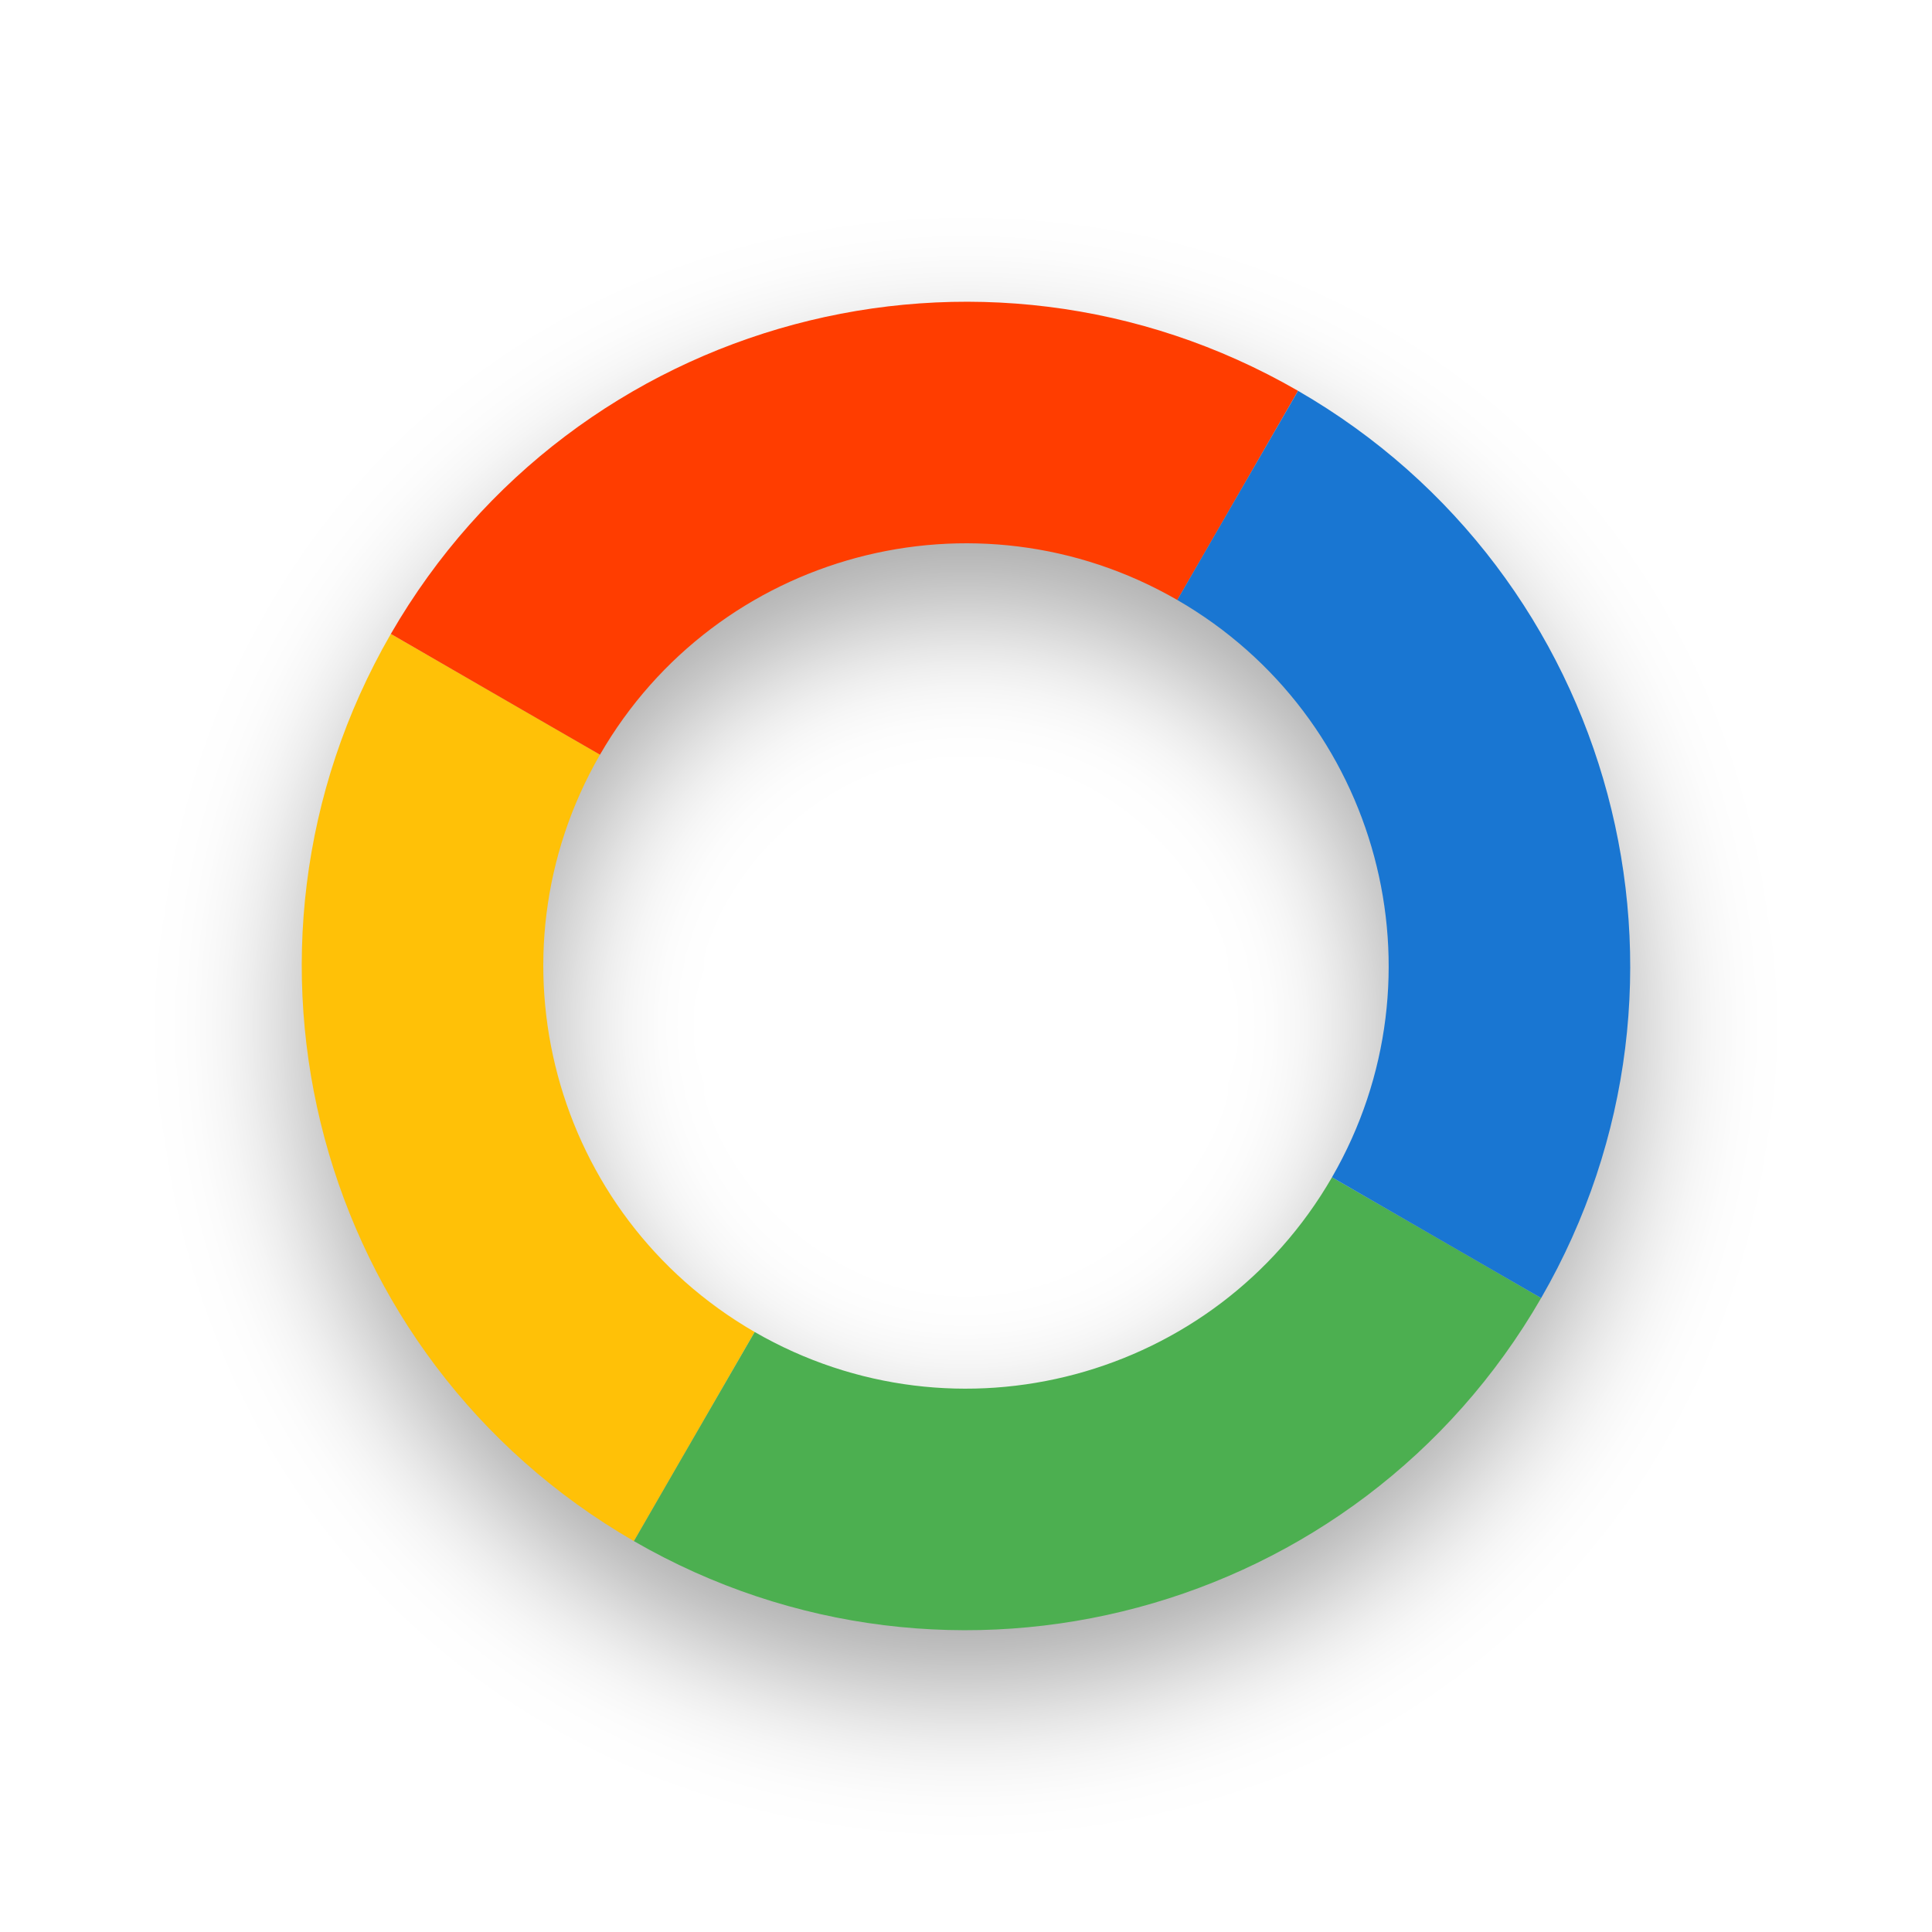
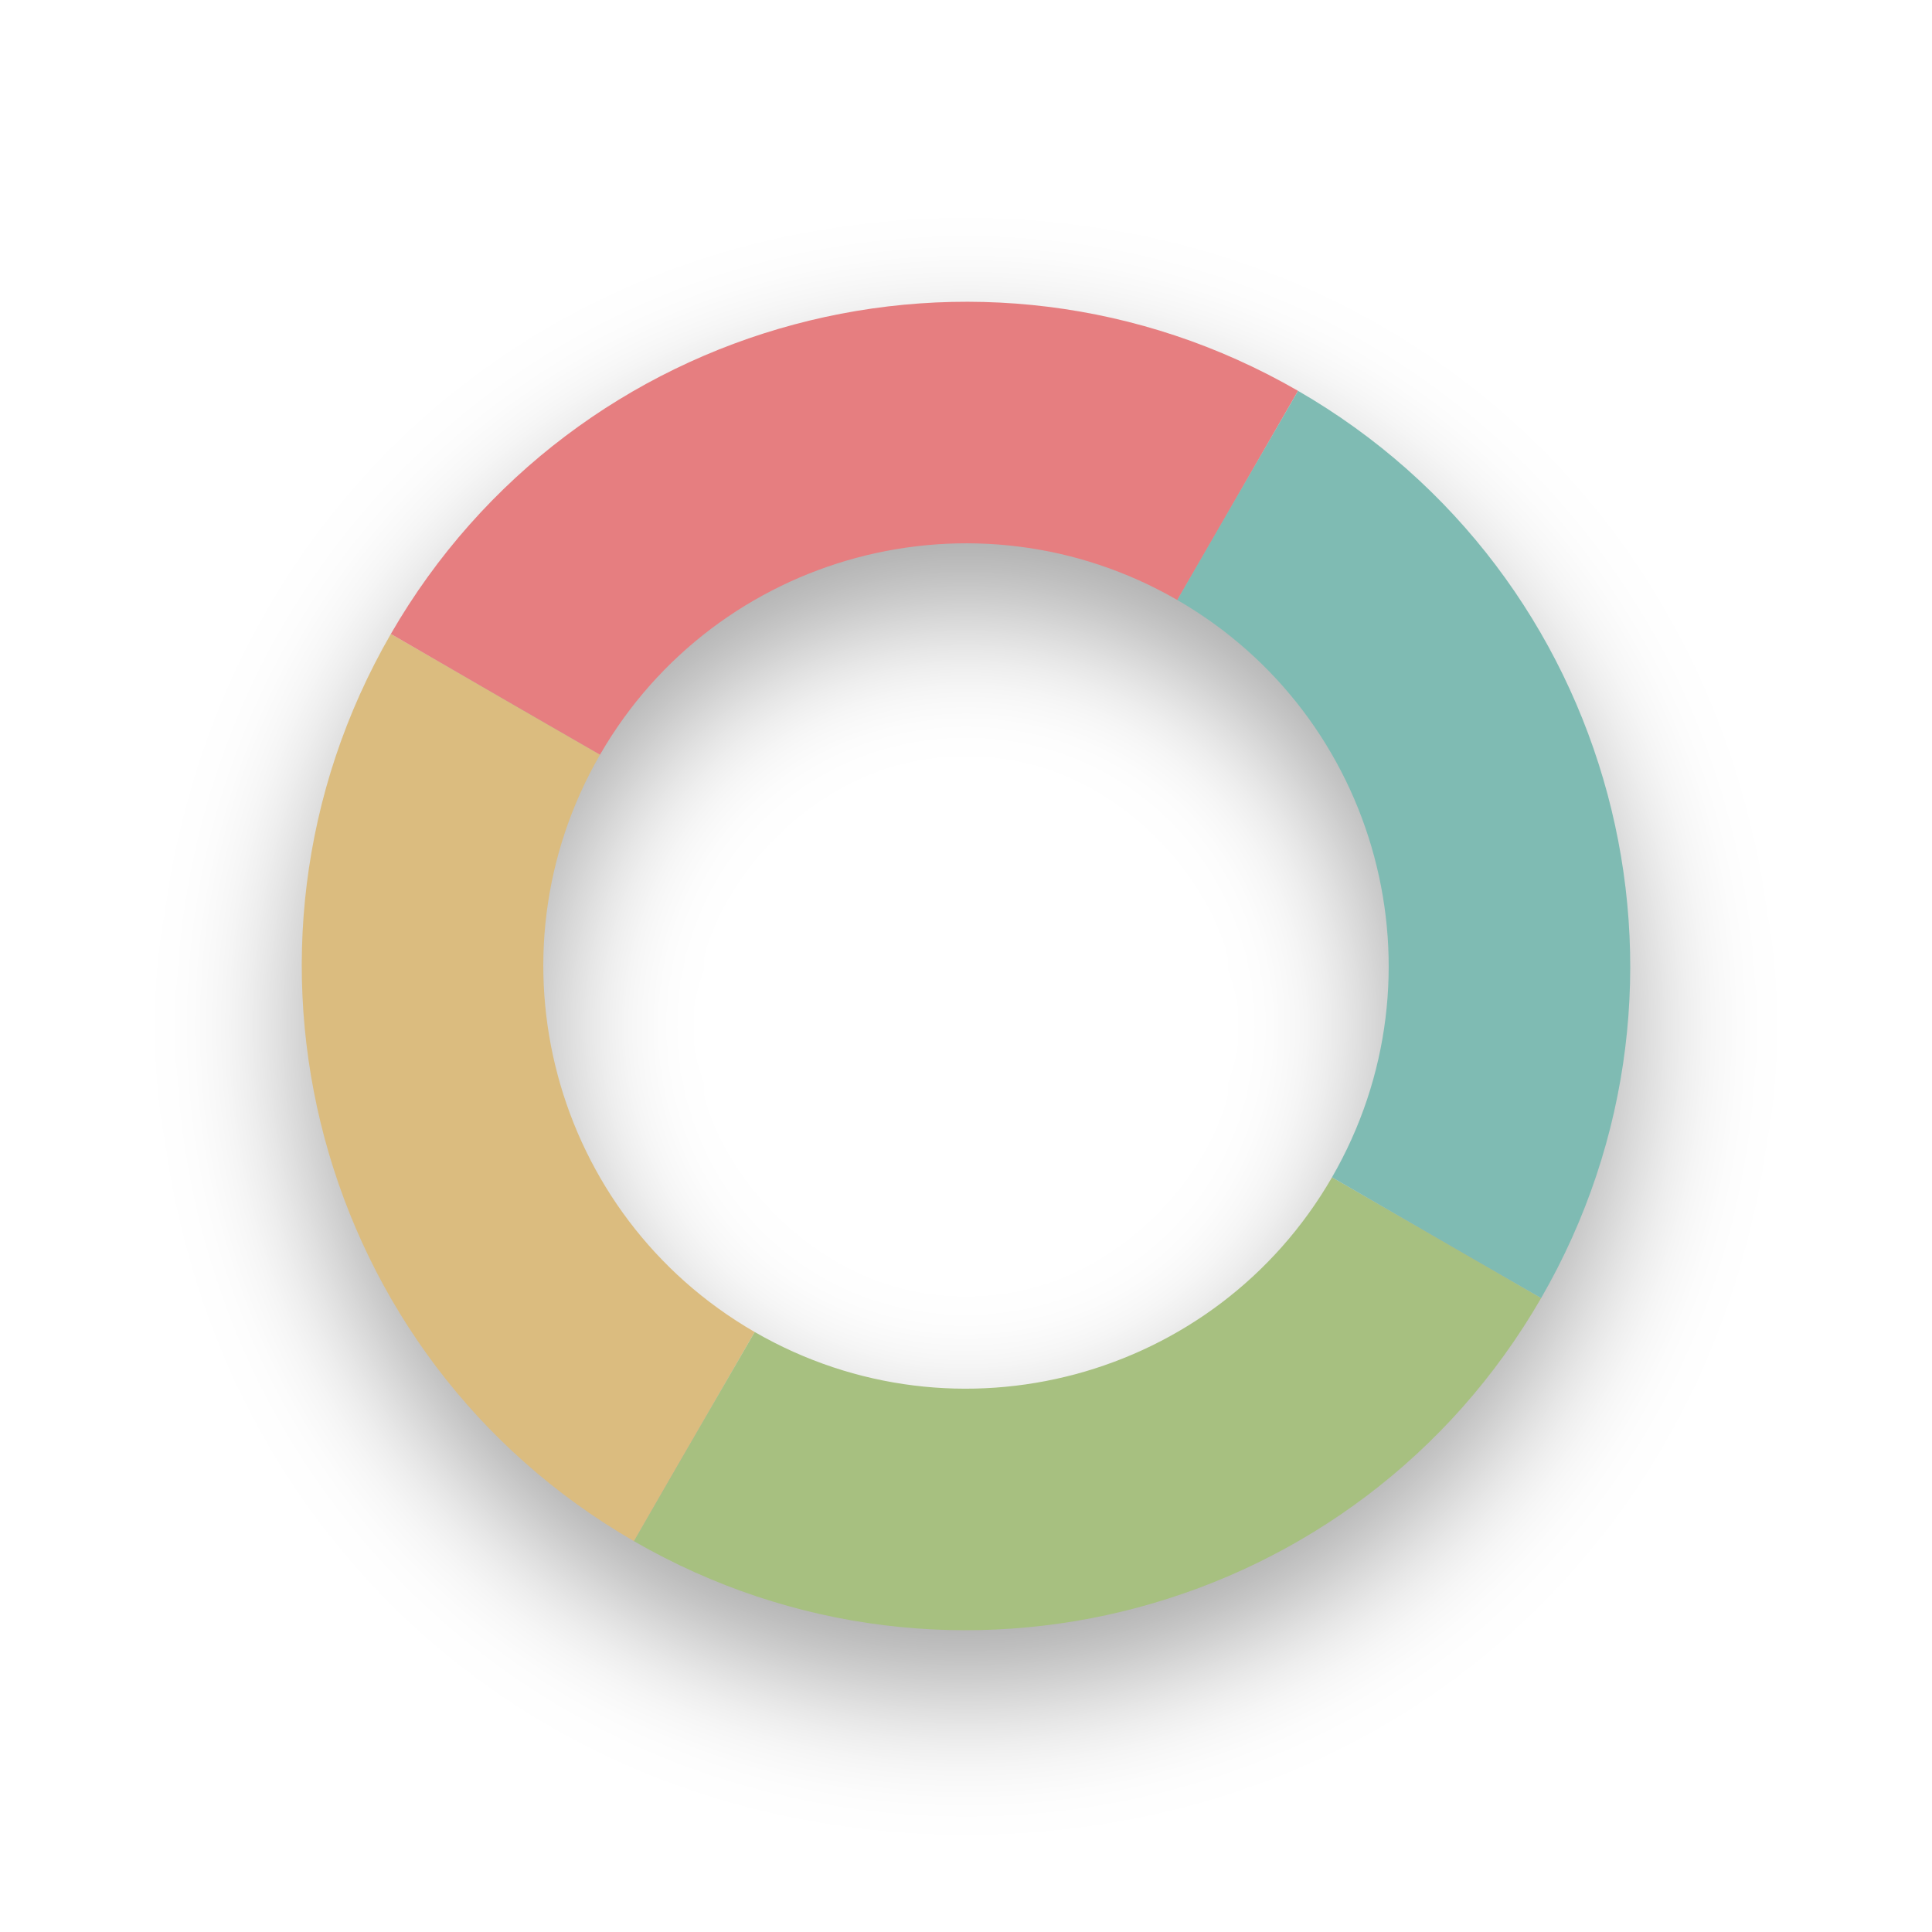
- <svg xmlns="http://www.w3.org/2000/svg" width="32" height="32" viewBox="0 0 32 32" id="svg2" version="1.1">
-   <defs id="defs4">
-     <linearGradient gradientUnits="userSpaceOnUse" gradientTransform="matrix(1.028313,0,0,0.9836115,343.323,796.7172)" x1="17.871" y1="7.669" x2="17.871" y2="17.893" id="linearGradient-colour1">
-       <stop stop-color="#FBB114" offset="0%" id="stop7" />
-       <stop stop-color="#FF9508" offset="100%" id="stop9" />
-     </linearGradient>
-     <linearGradient gradientUnits="userSpaceOnUse" gradientTransform="matrix(0.944652,0,0,1.070723,343.323,796.7172)" x1="23.954" y1="8.61" x2="23.954" y2="19.256" id="linearGradient-colour2">
-       <stop stop-color="#FF645D" offset="0%" id="stop12" />
-       <stop stop-color="#FF4332" offset="100%" id="stop14" />
-     </linearGradient>
-     <linearGradient gradientUnits="userSpaceOnUse" gradientTransform="matrix(1.103708,0,0,0.9164209,343.323,796.7172)" x1="20.127" y1="19.205" x2="20.127" y2="29.033" id="linearGradient-colour3">
-       <stop stop-color="#CA70E1" offset="0%" id="stop17" />
-       <stop stop-color="#B452CB" offset="100%" id="stop19" />
-     </linearGradient>
-     <linearGradient gradientUnits="userSpaceOnUse" gradientTransform="matrix(1.028313,0,0,0.9836116,343.323,796.7172)" x1="16.36" y1="17.893" x2="16.36" y2="28.118" id="linearGradient-colour4">
-       <stop stop-color="#14ADF6" offset="0%" id="stop22" />
-       <stop stop-color="#1191F4" offset="100%" id="stop24" />
-     </linearGradient>
-     <linearGradient gradientUnits="userSpaceOnUse" gradientTransform="matrix(0.944652,0,0,1.070723,343.323,796.7172)" x1="13.308" y1="13.619" x2="13.308" y2="24.265" id="linearGradient-colour5">
-       <stop stop-color="#52CF30" offset="0%" id="stop27" />
-       <stop stop-color="#3BBD1C" offset="100%" id="stop29" />
-     </linearGradient>
-     <linearGradient gradientUnits="userSpaceOnUse" gradientTransform="matrix(1.103708,0,0,0.9164209,343.323,796.7172)" x1="11.766" y1="9.377" x2="11.766" y2="19.205" id="linearGradient-colour6">
-       <stop stop-color="#FFD305" offset="0%" id="stop32" />
-       <stop stop-color="#FDCF01" offset="100%" id="stop34" />
-     </linearGradient>
-     <filter style="color-interpolation-filters:sRGB" id="filter959" x="-0.12" width="1.24" y="-0.12" height="1.24">
-       <feGaussianBlur stdDeviation="1.1" id="feGaussianBlur961" />
+ <svg xmlns="http://www.w3.org/2000/svg" width="32" height="32" viewBox="0 0 32 32">
+   <defs>
+     <filter style="color-interpolation-filters:sRGB" id="a" x="-.12" width="1.24" y="-.12" height="1.24">
+       <feGaussianBlur stdDeviation="1.1" />
    </filter>
  </defs>
-   <g id="layer1" transform="translate(0,-1020.362)">
-     <path id="path921" d="m 16,1026.362 a 11,11 0 0 0 -11,11 11,11 0 0 0 11,11 11,11 0 0 0 11,-11 11,11 0 0 0 -11,-11 z m 0,4 a 7,7 0 0 1 7,7 7,7 0 0 1 -7,7 7,7 0 0 1 -7,-7 7,7 0 0 1 7,-7 z" style="opacity:0.35;fill:#000000;fill-opacity:1;stroke:none;stroke-width:2.444;stroke-linecap:round;stroke-linejoin:round;stroke-miterlimit:4;stroke-dasharray:none;stroke-opacity:1;paint-order:stroke fill markers;filter:url(#filter959)" />
-     <g id="g873" transform="rotate(-60,35.9996,1071.003)">
-       <path id="path843" transform="translate(0,1020.362)" d="M 56,5 A 11,11 0 0 0 45,16 h 4 a 7,7 0 0 1 7,-7 z" style="opacity:1;fill:#ffc107;fill-opacity:1;stroke:none;stroke-width:1.76;stroke-linecap:round;stroke-linejoin:round;stroke-miterlimit:4;stroke-dasharray:none;stroke-opacity:1;paint-order:stroke fill markers" />
-       <path id="path851" transform="translate(0,1020.362)" d="m 56,5 v 4 a 7,7 0 0 1 7,7 h 4 A 11,11 0 0 0 56,5 Z" style="opacity:1;fill:#ff3d00;fill-opacity:1;stroke:none;stroke-width:1.76;stroke-linecap:round;stroke-linejoin:round;stroke-miterlimit:4;stroke-dasharray:none;stroke-opacity:1;paint-order:stroke fill markers" />
-       <path id="path853" transform="translate(0,1020.362)" d="M 45,16 A 11,11 0 0 0 56,27 V 23 A 7,7 0 0 1 49,16 Z" style="opacity:1;fill:#4caf50;fill-opacity:1;stroke:none;stroke-width:1.76;stroke-linecap:round;stroke-linejoin:round;stroke-miterlimit:4;stroke-dasharray:none;stroke-opacity:1;paint-order:stroke fill markers" />
-       <path id="path855" transform="translate(0,1020.362)" d="m 63,16 a 7,7 0 0 1 -7,7 v 4 A 11,11 0 0 0 67,16 Z" style="opacity:1;fill:#1976d2;fill-opacity:1;stroke:none;stroke-width:1.76;stroke-linecap:round;stroke-linejoin:round;stroke-miterlimit:4;stroke-dasharray:none;stroke-opacity:1;paint-order:stroke fill markers" />
-     </g>
-   </g>
+   <path d="M16 1026.362a11 11 0 0 0-11 11 11 11 0 0 0 11 11 11 11 0 0 0 11-11 11 11 0 0 0-11-11m0 4a7 7 0 0 1 7 7 7 7 0 0 1-7 7 7 7 0 0 1-7-7 7 7 0 0 1 7-7" style="opacity:.35;fill:#000;fill-opacity:1;stroke:none;stroke-width:2.444;stroke-linecap:round;stroke-linejoin:round;stroke-miterlimit:4;stroke-dasharray:none;stroke-opacity:1;paint-order:stroke fill markers;filter:url(#a)" transform="translate(0 -1020.362)" />
+   <path transform="rotate(-60 36 50.641)" d="M56 5a11 11 0 0 0-11 11h4a7 7 0 0 1 7-7z" style="opacity:1;fill:#dbbc7f;fill-opacity:1;stroke:none;stroke-width:1.76;stroke-linecap:round;stroke-linejoin:round;stroke-miterlimit:4;stroke-dasharray:none;stroke-opacity:1;paint-order:stroke fill markers" />
+   <path transform="rotate(-60 36 50.641)" d="M56 5v4a7 7 0 0 1 7 7h4A11 11 0 0 0 56 5" style="opacity:1;fill:#e67e80;fill-opacity:1;stroke:none;stroke-width:1.76;stroke-linecap:round;stroke-linejoin:round;stroke-miterlimit:4;stroke-dasharray:none;stroke-opacity:1;paint-order:stroke fill markers" />
+   <path transform="rotate(-60 36 50.641)" d="M45 16a11 11 0 0 0 11 11v-4a7 7 0 0 1-7-7Z" style="opacity:1;fill:#a7c080;fill-opacity:1;stroke:none;stroke-width:1.76;stroke-linecap:round;stroke-linejoin:round;stroke-miterlimit:4;stroke-dasharray:none;stroke-opacity:1;paint-order:stroke fill markers" />
+   <path transform="rotate(-60 36 50.641)" d="M63 16a7 7 0 0 1-7 7v4a11 11 0 0 0 11-11Z" style="opacity:1;fill:#7fbbb3;fill-opacity:1;stroke:none;stroke-width:1.76;stroke-linecap:round;stroke-linejoin:round;stroke-miterlimit:4;stroke-dasharray:none;stroke-opacity:1;paint-order:stroke fill markers" />
</svg>
